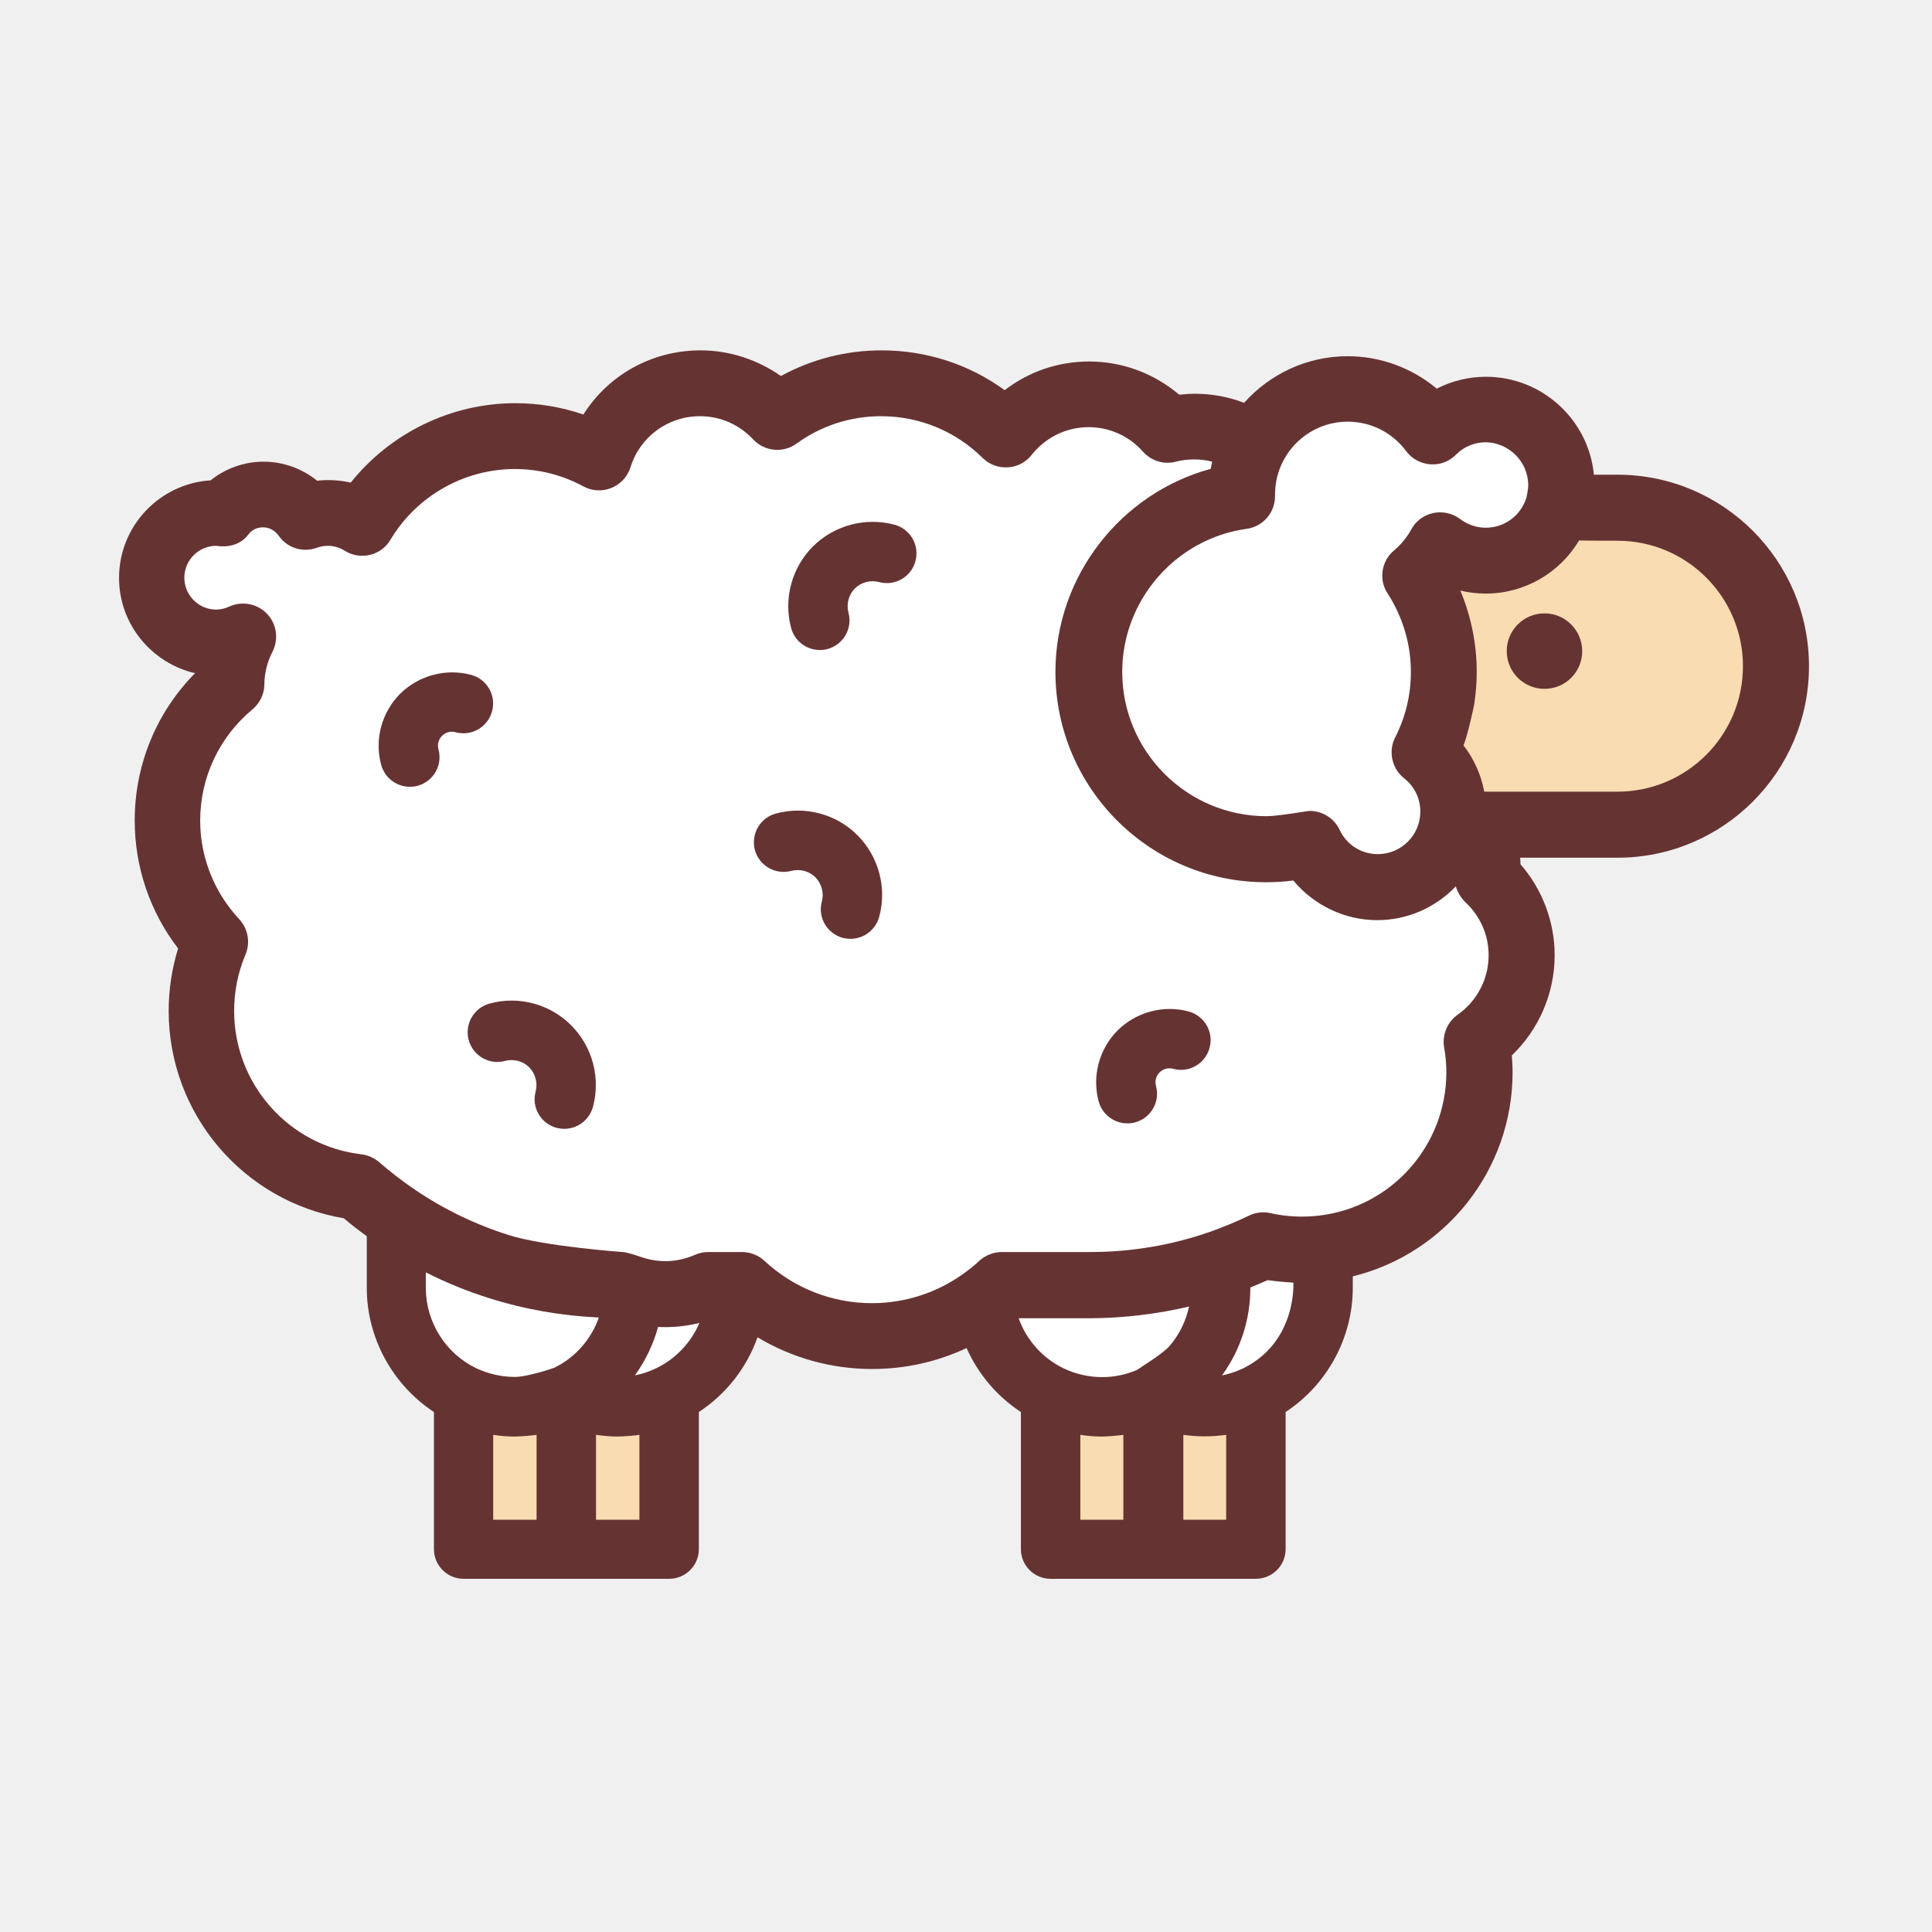
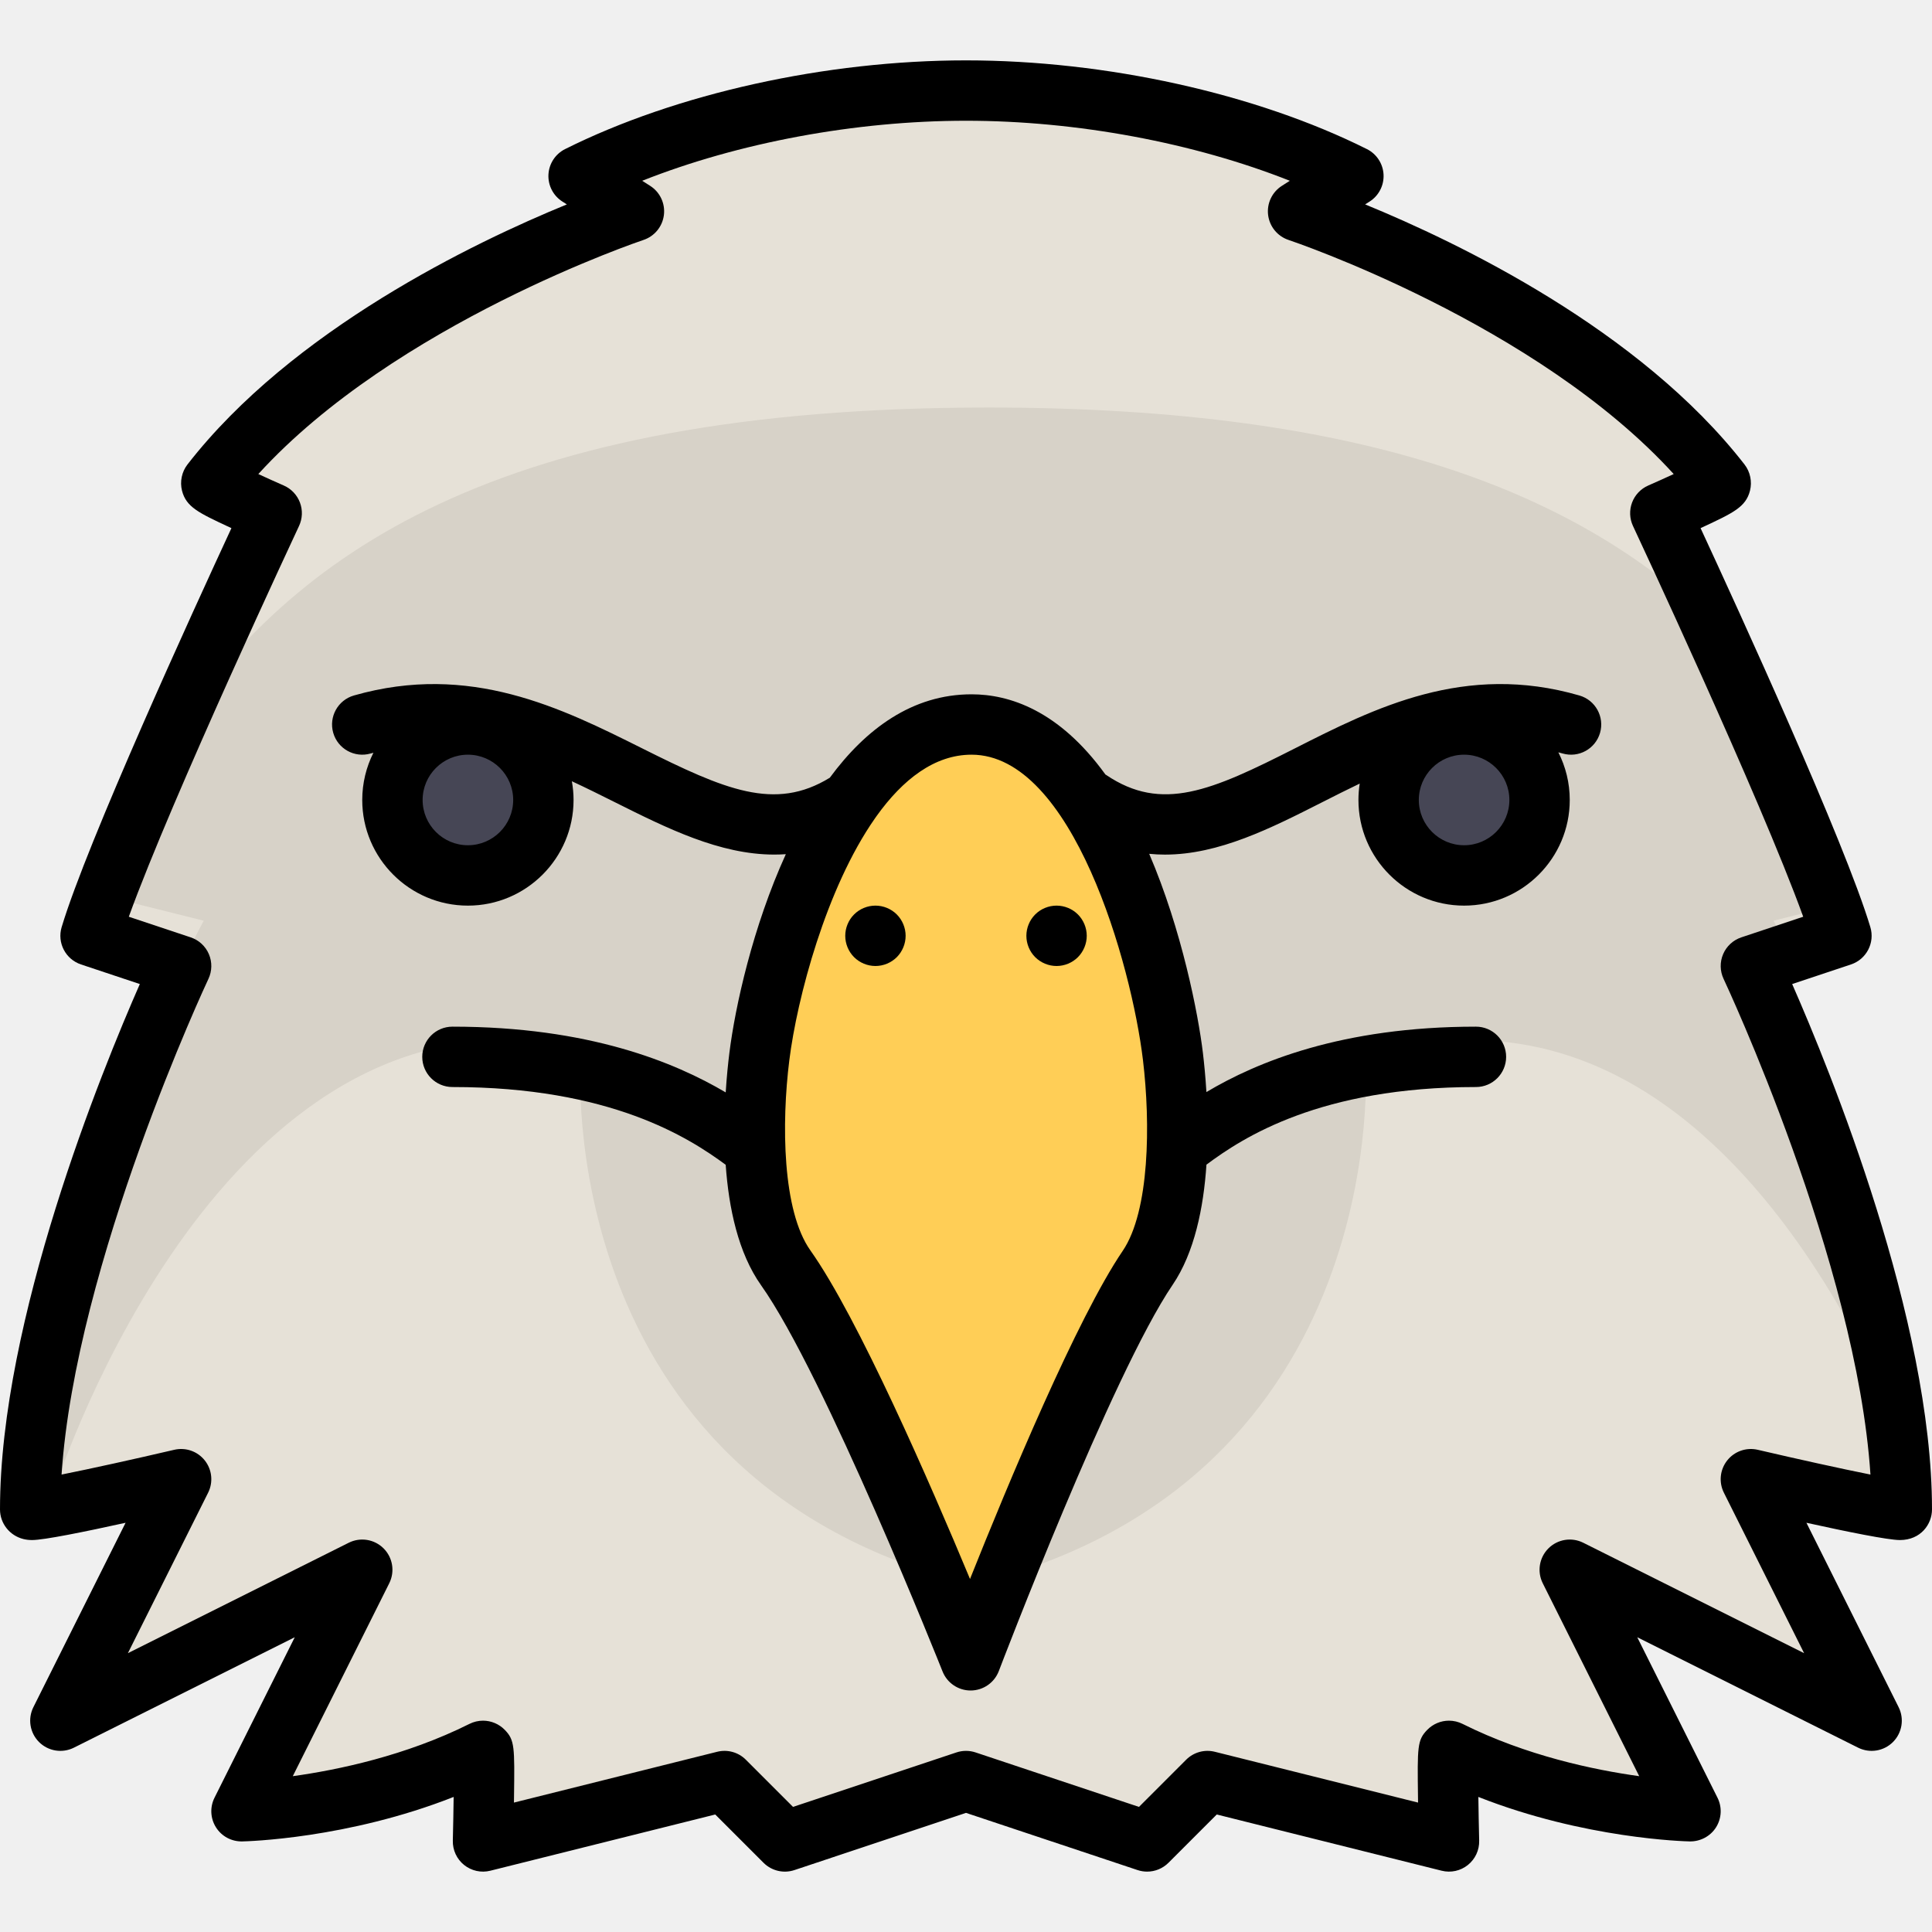
- <svg xmlns="http://www.w3.org/2000/svg" width="800px" height="800px" viewBox="0 0 1024 1024" class="icon" version="1.1">
-   <path d="M857.3 251.6c56 0 101.5 45.5 101.5 101.5s-45.5 101.5-101.5 101.5h-51.6c0.1 1.2 0.2 2.3 0.2 3.5 11.6 13.3 18.1 30.5 18.1 48.2 0 20.2-8.4 39.4-22.7 53.1 0.2 3 0.4 6 0.4 8.9 0 51.8-35.5 96.1-84.7 108.2v6.1c0 26.6-13.7 51.4-35.6 65.8v72.7c0 8.7-7.1 15.7-15.8 15.7H556.8c-8.7 0-15.7-7.1-15.7-15.7v-72.7c-12.7-8.3-22.7-20.2-28.8-33.9-15.6 7.3-32.5 11.1-50.1 11.1-21.6 0-42.5-5.9-60.7-16.8a78.91 78.91 0 0 1-31.1 39.6v72.7c0 8.7-7.1 15.7-15.7 15.7h-109c-8.7 0-15.7-7.1-15.7-15.7v-72.7c-21.9-14.4-35.6-39.2-35.6-65.8v-27.4c-4.2-3-8.3-6.2-12.2-9.5-53.3-9-92.8-55.3-92.8-109.9 0-11.3 1.7-22.4 5-33.1-14.9-19.4-23-43.1-23-67.8 0-29.5 11.5-57.4 32-78.1-23-5.3-40.3-25.9-40.3-50.5 0-27.5 21.5-50 48.5-51.7 7.9-6.3 17.7-9.9 28.1-9.9 10.5 0 20.5 3.7 28.4 10.1 6-0.7 12-0.3 17.8 1 21-26.3 53.2-42.1 87.2-42.1 12.3 0 24.5 2 36.1 6 13.2-20.9 36.3-34 62.1-34 15.3 0 30.2 4.9 42.6 13.6 16.3-8.9 34.5-13.6 53.4-13.6 23.7 0 46.4 7.4 65.2 21.1 12.7-9.8 28.3-15.2 44.8-15.2 17.6 0 34.4 6.3 47.7 17.6 2.8-0.3 5.6-0.5 8.3-0.5 9 0 17.8 1.6 26.1 4.8 13.5-15.1 33.1-24.7 54.9-24.7 17.3 0 34.1 6.2 47.2 17.2 8-4.1 16.9-6.3 26.1-6.3 29.8 0 54.4 22.8 57.2 51.9h12.5z" fill="#663333" />
-   <path d="M857.3 286.6c36.7 0 66.5 29.8 66.5 66.5s-29.8 66.5-66.5 66.5h-70.6c-1.7-8.9-5.4-17.3-11-24.5 2.6-6.8 5.7-21.7 5.7-22 0.8-5.5 1.3-11.2 1.3-16.9 0-14.9-3-29.6-8.7-43.2 4.4 1.1 8.9 1.6 13.5 1.6 21 0 39.4-11.3 49.5-28.2-0.1 0.2 20.3 0.2 20.3 0.2z" fill="#F9DCB2" />
-   <path d="M818.6 325.1c11.1 0 20 9 20 20 0 11.1-8.9 20-20 20s-20-9-20-20 8.9-20 20-20z" fill="#663333" />
-   <path d="M810 257.2c0 2.3-1 6.7-1 6.7-2.9 9.2-11.4 15.8-21.5 15.8-4.9 0-9.6-1.6-13.6-4.6-4.1-3.1-9.3-4.2-14.2-3.2-5 1.1-9.3 4.2-11.7 8.7-2.3 4.2-5.4 8-9.1 11.1-6.8 5.7-8.3 15.5-3.4 22.9 8 12.4 12.3 26.8 12.3 41.5 0 12.2-2.8 23.9-8.3 34.7-3.8 7.4-1.8 16.5 4.7 21.7 5.5 4.3 8.6 10.7 8.6 17.7 0 12.4-10.1 22.5-22.5 22.5-8.8 0-16.5-4.9-20.3-12.9-2.9-6.2-9.2-10-15.8-10-1.4 0-16.6 2.8-22.9 2.8-42.2 0-76.5-34.3-76.5-76.5 0-38 28.4-70.6 65.9-75.8 8.8-1.2 15.2-8.7 15.1-17.6v-0.8c0.1-21.2 17.3-38.4 38.5-38.4 12.3 0 23.6 5.7 31 15.6 3 4.1 7.7 6.6 12.8 7 5.1 0.4 10-1.5 13.6-5.1 4.2-4.3 9.9-6.6 15.9-6.6 12.3 0.3 22.4 10.4 22.4 22.8z" fill="#FFFFFF" />
-   <path d="M776.7 478.2c7.9 7.4 12.3 17.4 12.3 28.1 0 12.5-6.1 24.3-16.4 31.5-5.5 3.9-8.3 10.7-7.2 17.3 0.8 4.4 1.2 8.9 1.2 13.2 0 38.8-29 71.5-67.5 76-8.5 1-17.2 0.6-25.7-1.3-3.8-0.9-7.9-0.4-11.4 1.3-6.7 3.2-13.6 6.1-20.7 8.6-20.3 7.1-41.7 10.7-63.4 10.7H531c-4.4 0-8.7 1.7-12 4.7-2.4 2.3-5.1 4.4-7.8 6.4-14.3 10.4-31.3 16-49.1 16-21.2 0-41.4-8-56.9-22.4-3.2-3-7.5-4.7-11.9-4.7h-17.9c-2.4 0-4.9 0.5-7.1 1.5-8.6 3.8-18.2 4.4-27.4 1.5-1.3-0.4-8.5-3-11-3 0 0-41.5-3-60.3-9-17.7-5.6-34.5-13.7-49.9-24.2-6.5-4.4-12.8-9.3-18.7-14.4-2.7-2.3-6-3.8-9.5-4.2-38.4-4.5-67.4-37.2-67.4-76 0-10.3 2-20.4 6-29.8 2.7-6.4 1.4-13.7-3.3-18.8-13.3-14.3-20.7-32.8-20.7-52.3 0-22.8 10.1-44.3 27.7-58.9 3.9-3.3 6.3-8.1 6.3-13.2 0.1-6.1 1.5-11.9 4.3-17.3 3.4-6.7 2.3-14.8-2.9-20.2-5.2-5.4-13.2-6.9-20-3.8-2.2 1-4.5 1.6-6.9 1.6-9.3 0-16.9-7.6-16.9-16.9 0-9.3 7.6-16.9 16.9-16.9 0.6 0 10.9 2.3 17.2-6.2 1.8-2.4 4.7-3.6 7.6-3.6 3.2 0 6.3 1.6 8.2 4.3 4.5 6.6 12.9 9.3 20.4 6.5 5-1.8 10.3-1.2 14.7 1.6 4 2.5 8.8 3.3 13.4 2.2 4.6-1.1 8.5-4 10.9-8.1 13.8-23.1 39-37.4 65.8-37.4 12.9 0 25.1 3.1 36.4 9.2 4.6 2.5 10.1 2.8 14.9 0.8 4.9-2 8.5-6 10.1-11 5-16.1 19.8-27 36.8-27 10.8 0 20.8 4.4 28.2 12.3 6 6.4 15.9 7.4 23 2.2 13.1-9.5 28.6-14.5 44.8-14.5 20.3 0 39.4 7.9 53.8 22.1 3.5 3.5 8.4 5.3 13.4 5 5-0.3 9.6-2.7 12.6-6.6 7.4-9.3 18.4-14.7 30.2-14.7 11 0 21.5 4.7 28.8 13 4.4 4.9 11.1 7 17.4 5.3 3.2-0.8 6.5-1.2 9.7-1.2 3.3 0 6.5 0.4 9.6 1.2-0.3 1.3-0.6 2.5-0.8 3.8-47.8 13-82.3 57-82.3 107.6 0 61.5 50 111.5 111.5 111.5 4.9 0 9.8-0.3 14.6-0.9 10.8 13 27.1 21 44.4 21 16.4 0 31.2-6.9 41.7-17.9 1 3.2 2.7 6.1 5.1 8.4zM685.5 679.8s2 31.4-26.7 45.5c-3.6 1.7-7.3 2.9-11.1 3.7 9.7-13.4 15-29.5 15-46.2v-0.4c3.1-1.3 6.1-2.5 9.2-3.9 4.5 0.6 9 1.1 13.6 1.3z" fill="#FFFFFF" />
-   <path d="M649.9 760.5v45h-22.7v-45c3.7 0.5 7.4 0.8 11.2 0.8 3.8 0 7.7-0.3 11.5-0.8z" fill="#F9DCB2" />
-   <path d="M630 536.1c8.4 2.3 13.4 10.9 11.1 19.3-2.3 8.4-10.9 13.4-19.3 11.1-2.6-0.7-5.3 0-7.2 1.9-1.9 1.9-2.6 4.6-1.9 7.2 2.3 8.4-2.7 17-11.1 19.3-1.4 0.4-2.7 0.5-4.1 0.5-6.9 0-13.3-4.6-15.2-11.7-3.6-13.4 0.3-27.8 10.1-37.6 9.8-9.7 24.2-13.6 37.6-10z" fill="#663333" />
-   <path d="M630.2 692.5c-1.6 7.7-5.2 15-10.4 21-3.7 4.2-16 11.7-17.2 12.6-5.8 2.5-12 3.8-18.4 3.8-7.1 0-14-1.6-20.4-4.6-11.2-5.4-19.8-15.1-23.9-26.6H578c17.6-0.1 35.1-2.2 52.2-6.2z" fill="#FFFFFF" />
-   <path d="M595.4 760.5v45h-22.8v-45c3.8 0.6 7.7 0.9 11.5 0.9 3.8-0.1 7.6-0.4 11.3-0.9z" fill="#F9DCB2" />
-   <path d="M474.1 278.1c8.4 2.3 13.4 10.9 11.1 19.3-2.2 8.4-10.9 13.4-19.3 11.1-4.5-1.2-9.5 0.1-12.8 3.4-3.3 3.3-4.6 8.2-3.4 12.8 2.3 8.4-2.7 17-11.1 19.3-1.4 0.4-2.7 0.5-4.1 0.5-7 0-13.3-4.6-15.2-11.7-4.1-15.4 0.3-31.9 11.6-43.2 11.3-11.2 27.8-15.6 43.2-11.5zM454.5 442.7c11.2 11.3 15.7 27.8 11.5 43.2-1.9 7-8.2 11.7-15.2 11.7-1.3 0-2.7-0.2-4.1-0.5-8.4-2.3-13.4-10.9-11.1-19.3 1.2-4.5-0.1-9.4-3.4-12.8-3.3-3.3-8.2-4.6-12.8-3.4-8.4 2.2-17-2.7-19.3-11.1-2.2-8.4 2.7-17 11.1-19.3 15.5-4.2 32 0.2 43.3 11.5z" fill="#663333" />
-   <path d="M370.7 701.2c-4.4 10.3-12.5 19-22.9 24-3.6 1.7-7.4 3-11.3 3.8 5.6-7.8 9.8-16.5 12.3-25.7 1.3 0.1 2.6 0.1 3.9 0.1 6.2 0 12.2-0.8 18-2.2z" fill="#FFFFFF" />
-   <path d="M338.9 760.5v45h-23v-45c3.8 0.5 7.6 0.9 11.4 0.9 4-0.1 7.8-0.4 11.6-0.9z" fill="#F9DCB2" />
-   <path d="M302.7 543.4c11.3 11.3 15.7 27.8 11.6 43.2-1.9 7-8.2 11.7-15.2 11.7-1.3 0-2.7-0.2-4.1-0.5-8.4-2.3-13.4-10.9-11.1-19.3 1.2-4.5-0.1-9.4-3.4-12.8-3.3-3.3-8.2-4.6-12.8-3.4-8.4 2.3-17-2.7-19.3-11.1-2.2-8.4 2.7-17 11.1-19.3 15.4-4.2 31.9 0.2 43.2 11.5z" fill="#663333" />
-   <path d="M317.4 698.3c-1.9 5.5-4.9 10.7-8.8 15.2-4.1 4.8-9.1 8.6-14.7 11.4-0.2 0.1-14.1 4.9-21 4.9-7.1 0-14-1.6-20.5-4.6-16.2-7.8-26.7-24.5-26.7-42.5v-8.3c10.7 5.4 21.9 10 33.4 13.6 18.9 6 38.5 9.4 58.3 10.3z" fill="#FFFFFF" />
-   <path d="M284.4 760.5v45h-23v-45c3.8 0.6 7.6 0.9 11.5 0.9 3.9-0.1 7.7-0.4 11.5-0.9z" fill="#F9DCB2" />
-   <path d="M249.7 357.7c8.4 2.2 13.4 10.9 11.1 19.3-2.3 8.4-10.9 13.4-19.3 11.1-2.6-0.7-5.3 0-7.2 1.9-1.9 1.9-2.6 4.6-1.9 7.2 2.3 8.4-2.7 17-11.1 19.3-1.4 0.4-2.7 0.5-4.1 0.5-6.9 0-13.3-4.6-15.2-11.7-3.6-13.4 0.3-27.8 10.1-37.6 9.8-9.7 24.3-13.6 37.6-10z" fill="#663333" />
+ <svg xmlns="http://www.w3.org/2000/svg" height="800px" width="800px" version="1.1" id="Layer_1" viewBox="0 0 512 512" xml:space="preserve">
+   <g>
+     <path style="fill:#E6E1D7;" d="M256,472l-48,16l-16-16l-64,16c0,0,0.596-24.298,0-24c-30.667,15.333-64,16-64,16l32-64l-80,40   l32-64c0,0-40,9.333-40,8c0-59.333,40-144,40-144l-24-8c8-26.667,48-112,48-112s-16.578-7.256-16-8c36.5-47,112-72,112-72   l-14.667-9.333C177.333,34.667,214.956,24,256,24s78.667,10.667,102.667,22.667L344,56c0,0,75.5,25,112,72c0.578,0.744-16,8-16,8   s40,85.333,48,112l-24,8c0,0,40,84.667,40,144c0,1.333-40-8-40-8l32,64l-80-40l32,64c0,0-33.333-0.667-64-16   c-0.596-0.298,0,24,0,24l-64-16l-16,16L256,472z" />
+     <path style="fill:#E6E1D7;" d="M222,243.999h40h40c0,0,52.441-85.205,157.316-65.767C449.001,155.201,440,135.999,440,135.999   s16.578-7.255,16-8c-36.5-47-112-72-112-72l14.667-9.333c-2.65-1.325-5.476-2.632-8.444-3.912   c-13.91-3.545-29.473-6.755-40.222-6.755l-7.573-7.573c-6.281-1.191-12.777-2.181-19.443-2.918L262,35.999l-22.811-11.405   c-5.198,0.361-10.313,0.881-15.323,1.539L214,35.999c-16.032,0-42.771,7.14-58.76,11.88l12.76,8.12c0,0-10.705,3.546-26,10.474   v1.526c-4.221,1.056-8.862,2.812-13.734,5.057c-8.017,4.061-16.645,8.829-25.289,14.295c-4.834,3.126-9.604,6.392-14.162,9.633   c-11.431,8.39-22.29,18.025-31.108,28.869L70,131.999c-0.683,0.683-1.38,1.412-2.089,2.177c2.339,1.058,4.089,1.823,4.089,1.823   s-9.791,20.89-20.654,45.225C165.108,151.59,222,243.999,222,243.999z" />
+   </g>
+   <g>
+     <path style="fill:#D7D2C8;" d="M153.875,280.999c0,0-8,111.2,104,139l-24-46.333C233.875,364.399,209.875,299.532,153.875,280.999z   " />
+     <path style="fill:#D7D2C8;" d="M361.875,280.999c-56,18.533-80,83.4-80,92.667l-24,46.333   C369.875,392.199,361.875,280.999,361.875,280.999z" />
+     <path style="fill:#D7D2C8;" d="M464,255.999l10.363-3.454c-2.677-5.51-4.363-8.546-4.363-8.546l15.361-3.84   c-6.983-19.279-21.637-52.326-32.41-76.034c-34.51-32.688-89.292-56.126-190.951-56.126c-131.282,0-184.401,39.082-216.619,86.706   c-6.8,15.513-13.403,31.134-17.731,42.707L54,243.999c0,0-2.396,4.317-6.012,11.996L48,255.999c0,0-3.859,8.17-9.179,21.206   C27.506,305.732,14,349.513,14,395.999c0,0,40-128,128-120s120,88,120,88s32-80,120-88c65.613-5.965,104.535,63.666,120.096,99.485   C494.151,319.829,464,255.999,464,255.999z" />
+   </g>
+   <g>
+     <circle style="fill:#464655;" cx="123" cy="212" r="20" />
+     <circle style="fill:#464655;" cx="388" cy="212" r="20" />
+   </g>
+   <path style="fill:#FFCE56;" d="M257.475,191.999c35.789,0,50.855,67,53.368,88c1.559,13.021,3.13,41.525-6.702,56  c-16.756,24.667-46.918,104-46.918,104s-31.492-79.333-48.987-104c-10.267-14.475-8.625-42.979-6.998-56  C203.862,258.999,220.107,191.999,257.475,191.999z" />
+   <path d="M512,399.999c0-50.175-26.953-116.222-37.057-139.215l15.586-5.195c4.102-1.368,6.375-5.747,5.133-9.889  c-6.769-22.562-35.045-84.279-44.993-105.739c0.206-0.095,0.413-0.191,0.62-0.288c8.044-3.755,11.374-5.309,12.474-9.632  c0.609-2.392,0.068-5-1.446-6.949c-27.747-35.729-75.96-58.854-100.542-68.923l1.185-0.754c2.432-1.547,3.843-4.283,3.694-7.161  s-1.833-5.454-4.412-6.743C332.8,24.788,293.083,15.999,256,15.999s-76.8,8.789-106.244,23.512  c-2.578,1.289-4.263,3.865-4.412,6.743s1.263,5.614,3.694,7.161l1.185,0.754C125.642,64.238,77.428,87.364,49.68,123.095  c-1.512,1.949-2.052,4.556-1.444,6.946c1.1,4.323,4.43,5.877,12.474,9.632c0.208,0.097,0.414,0.193,0.62,0.288  c-9.947,21.46-38.224,83.178-44.993,105.739c-1.243,4.142,1.031,8.521,5.133,9.889l15.586,5.195C26.953,283.777,0,349.824,0,399.999  c0,3.716,2.545,6.947,6.188,7.859c0.729,0.183,1.489,0.271,2.323,0.271c3.136,0,13.927-2.189,24.769-4.578l-24.435,48.87  c-1.54,3.08-0.937,6.8,1.499,9.235c2.435,2.435,6.155,3.037,9.234,1.498l58.534-29.267L56.845,476.42  c-1.253,2.506-1.104,5.483,0.393,7.852c1.496,2.368,4.108,3.768,6.923,3.725c1.265-0.025,27.901-0.695,56.059-11.79  c-0.046,3.676-0.123,7.796-0.216,11.596c-0.061,2.497,1.047,4.88,2.997,6.441c1.95,1.56,4.515,2.124,6.941,1.516l59.605-14.901  l12.797,12.798c2.143,2.142,5.313,2.892,8.187,1.933L256,480.432l45.47,15.157c0.829,0.276,1.682,0.41,2.529,0.41  c2.088,0,4.133-0.818,5.658-2.343l12.797-12.798l59.605,14.901c2.425,0.609,4.991,0.046,6.941-1.516  c1.95-1.562,3.059-3.944,2.997-6.441c-0.093-3.801-0.17-7.919-0.217-11.596c28.159,11.096,54.794,11.765,56.059,11.79  c2.776,0.029,5.426-1.355,6.923-3.725c1.497-2.368,1.646-5.346,0.393-7.852l-21.267-42.533l58.534,29.267  c3.08,1.539,6.799,0.937,9.234-1.498c2.435-2.436,3.039-6.155,1.499-9.235l-24.435-48.87c10.843,2.39,21.635,4.578,24.771,4.578  C509.018,408.129,512,403.94,512,399.999z M465.818,384.208c-3.021-0.703-6.176,0.399-8.098,2.835  c-1.921,2.434-2.263,5.76-0.875,8.534l21.267,42.533l-58.534-29.267c-3.08-1.54-6.799-0.937-9.234,1.498  c-2.435,2.436-3.039,6.155-1.499,9.235l25.565,51.13c-11.944-1.658-29.929-5.412-46.834-13.864c-1.11-0.555-2.345-0.847-3.586-0.847  c-2.156,0-4.24,0.88-5.746,2.423c-2.656,2.723-2.634,4.45-2.462,17.896c0.006,0.463,0.012,0.928,0.019,1.389l-53.859-13.465  c-2.726-0.682-5.61,0.117-7.597,2.104l-12.504,12.504l-43.31-14.437c-0.821-0.273-1.675-0.41-2.53-0.41s-1.709,0.137-2.53,0.41  l-43.31,14.437l-12.504-12.504c-1.986-1.986-4.869-2.788-7.597-2.104l-53.86,13.465c0.007-0.461,0.013-0.926,0.019-1.389  c0.172-13.445,0.194-15.173-2.462-17.896c-1.506-1.543-3.59-2.423-5.746-2.423c-1.242,0-2.478,0.292-3.588,0.848  c-16.904,8.452-34.89,12.206-46.832,13.863l25.565-51.13c1.54-3.08,0.937-6.8-1.499-9.235c-2.435-2.435-6.155-3.038-9.234-1.498  L33.889,438.11l21.267-42.533c1.387-2.774,1.046-6.101-0.875-8.534c-1.922-2.435-5.073-3.539-8.098-2.835  c-10.603,2.475-22.246,5.046-29.867,6.566c3.688-56.147,38.547-130.572,38.919-131.359c0.977-2.068,1.021-4.457,0.122-6.561  s-2.656-3.722-4.826-4.445l-16.396-5.465c11.411-31.564,44.745-102.771,45.11-103.55c0.916-1.953,1.003-4.194,0.244-6.214  c-0.76-2.019-2.304-3.646-4.28-4.511c-2.183-0.955-4.564-2.027-6.751-3.041c36.339-39.882,101.37-61.807,102.059-62.035  c2.933-0.972,5.044-3.544,5.424-6.609c0.381-3.065-1.038-6.076-3.644-7.734l-2.107-1.342c25.409-10.07,56.443-15.909,85.813-15.909  s60.403,5.839,85.813,15.909l-2.107,1.342c-2.606,1.658-4.025,4.669-3.644,7.734c0.38,3.065,2.492,5.638,5.424,6.609  c0.691,0.229,65.679,22.091,102.06,62.035c-2.188,1.013-4.569,2.085-6.753,3.041c-1.977,0.865-3.52,2.492-4.28,4.512  c-0.76,2.019-0.672,4.26,0.244,6.213c0.365,0.779,33.701,71.986,45.11,103.55l-16.396,5.465c-2.17,0.724-3.928,2.342-4.827,4.446  s-0.854,4.492,0.123,6.561c0.372,0.787,35.234,75.168,38.919,131.358C488.064,389.254,476.421,386.683,465.818,384.208z" />
+   <path d="M418.569,184.315c-30.398-8.813-54.34,3.33-75.464,14.041c-22.023,11.169-35.202,17.001-49.956,7.017  c-0.066-0.045-0.136-0.08-0.204-0.123c-12.342-17.082-25.551-21.251-35.472-21.251c-15.69,0-28.042,9.177-37.564,22.104  c-14.585,8.965-27.878,3.14-49.698-7.767c-21.399-10.695-45.653-22.814-76.41-14.029c-4.249,1.214-6.708,5.642-5.495,9.891  c1.214,4.248,5.64,6.707,9.89,5.494c0.256-0.073,0.508-0.133,0.763-0.202c-1.89,3.768-2.961,8.015-2.961,12.51  c0,15.439,12.561,28,28,28s28-12.561,28-28c0-1.693-0.16-3.35-0.449-4.961c3.879,1.798,7.706,3.71,11.508,5.609  c13.681,6.838,27.66,13.824,42.13,13.824c1.021,0,2.043-0.035,3.068-0.106c-8.782,19.27-13.434,40.445-14.958,52.642  c-0.342,2.736-0.719,6.345-0.978,10.489c-13.417-7.928-36.243-17.422-72.417-17.422c-4.418,0-8,3.582-8,8s3.582,8,8,8  c41.834,0,62.604,13.381,72.414,20.604c0.805,11.446,3.321,23.39,9.392,31.948c16.741,23.603,47.766,101.539,48.077,102.324  c1.21,3.049,4.159,5.048,7.435,5.048c0.02,0,0.039,0,0.059,0c3.3-0.024,6.247-2.072,7.42-5.157  c0.298-0.784,30.014-78.729,46.058-102.348c5.795-8.531,8.197-20.437,8.965-31.85c9.684-7.217,30.171-20.569,71.419-20.569  c4.418,0,8-3.582,8-8s-3.582-8-8-8c-35.612,0-58.138,9.419-71.428,17.334c-0.248-4.091-0.604-7.653-0.928-10.36  c-1.226-10.244-5.59-32.645-14.234-52.777c1.395,0.138,2.786,0.208,4.172,0.208c14.299,0,28.107-7.002,41.618-13.853  c3.307-1.676,6.633-3.36,9.997-4.97c-0.222,1.415-0.338,2.865-0.338,4.342c0,15.439,12.561,28,28,28s28-12.561,28-28  c0-4.539-1.093-8.825-3.018-12.621c0.377,0.102,0.753,0.195,1.132,0.305c4.243,1.229,8.681-1.212,9.911-5.456  S422.813,185.546,418.569,184.315z M124,223.999c-6.617,0-12-5.383-12-12s5.383-12,12-12c6.617,0,12,5.383,12,12  S130.617,223.999,124,223.999z M297.523,331.504c-12.088,17.795-30.362,61.65-40.46,86.946  c-10.536-25.284-29.658-69.253-42.302-87.079c-7.457-10.513-7.669-33.71-5.585-50.38c2.055-16.445,9.739-45.594,22.668-64.072  c0.167-0.214,0.322-0.436,0.465-0.664c6.93-9.671,15.337-16.256,25.166-16.256c26.738,0,42.39,55.591,45.425,80.951  C304.901,297.673,304.694,320.947,297.523,331.504z M388,223.999c-6.617,0-12-5.383-12-12s5.383-12,12-12s12,5.383,12,12  S394.617,223.999,388,223.999z" />
+   <path d="M232,239.999c-2.11,0-4.17,0.85-5.66,2.34c-1.49,1.49-2.34,3.55-2.34,5.66c0,2.109,0.85,4.17,2.34,5.66  c1.49,1.489,3.55,2.34,5.66,2.34s4.17-0.851,5.66-2.34c1.49-1.49,2.34-3.561,2.34-5.66c0-2.11-0.85-4.17-2.34-5.66  C236.17,240.849,234.11,239.999,232,239.999z" />
+   <path d="M280,239.999c-2.11,0-4.17,0.85-5.66,2.34c-1.49,1.49-2.34,3.55-2.34,5.66c0,2.109,0.85,4.17,2.34,5.66  c1.49,1.489,3.55,2.34,5.66,2.34c2.11,0,4.17-0.851,5.66-2.34c1.49-1.5,2.34-3.561,2.34-5.66c0-2.101-0.85-4.17-2.34-5.66  C284.17,240.849,282.11,239.999,280,239.999z" />
</svg>
